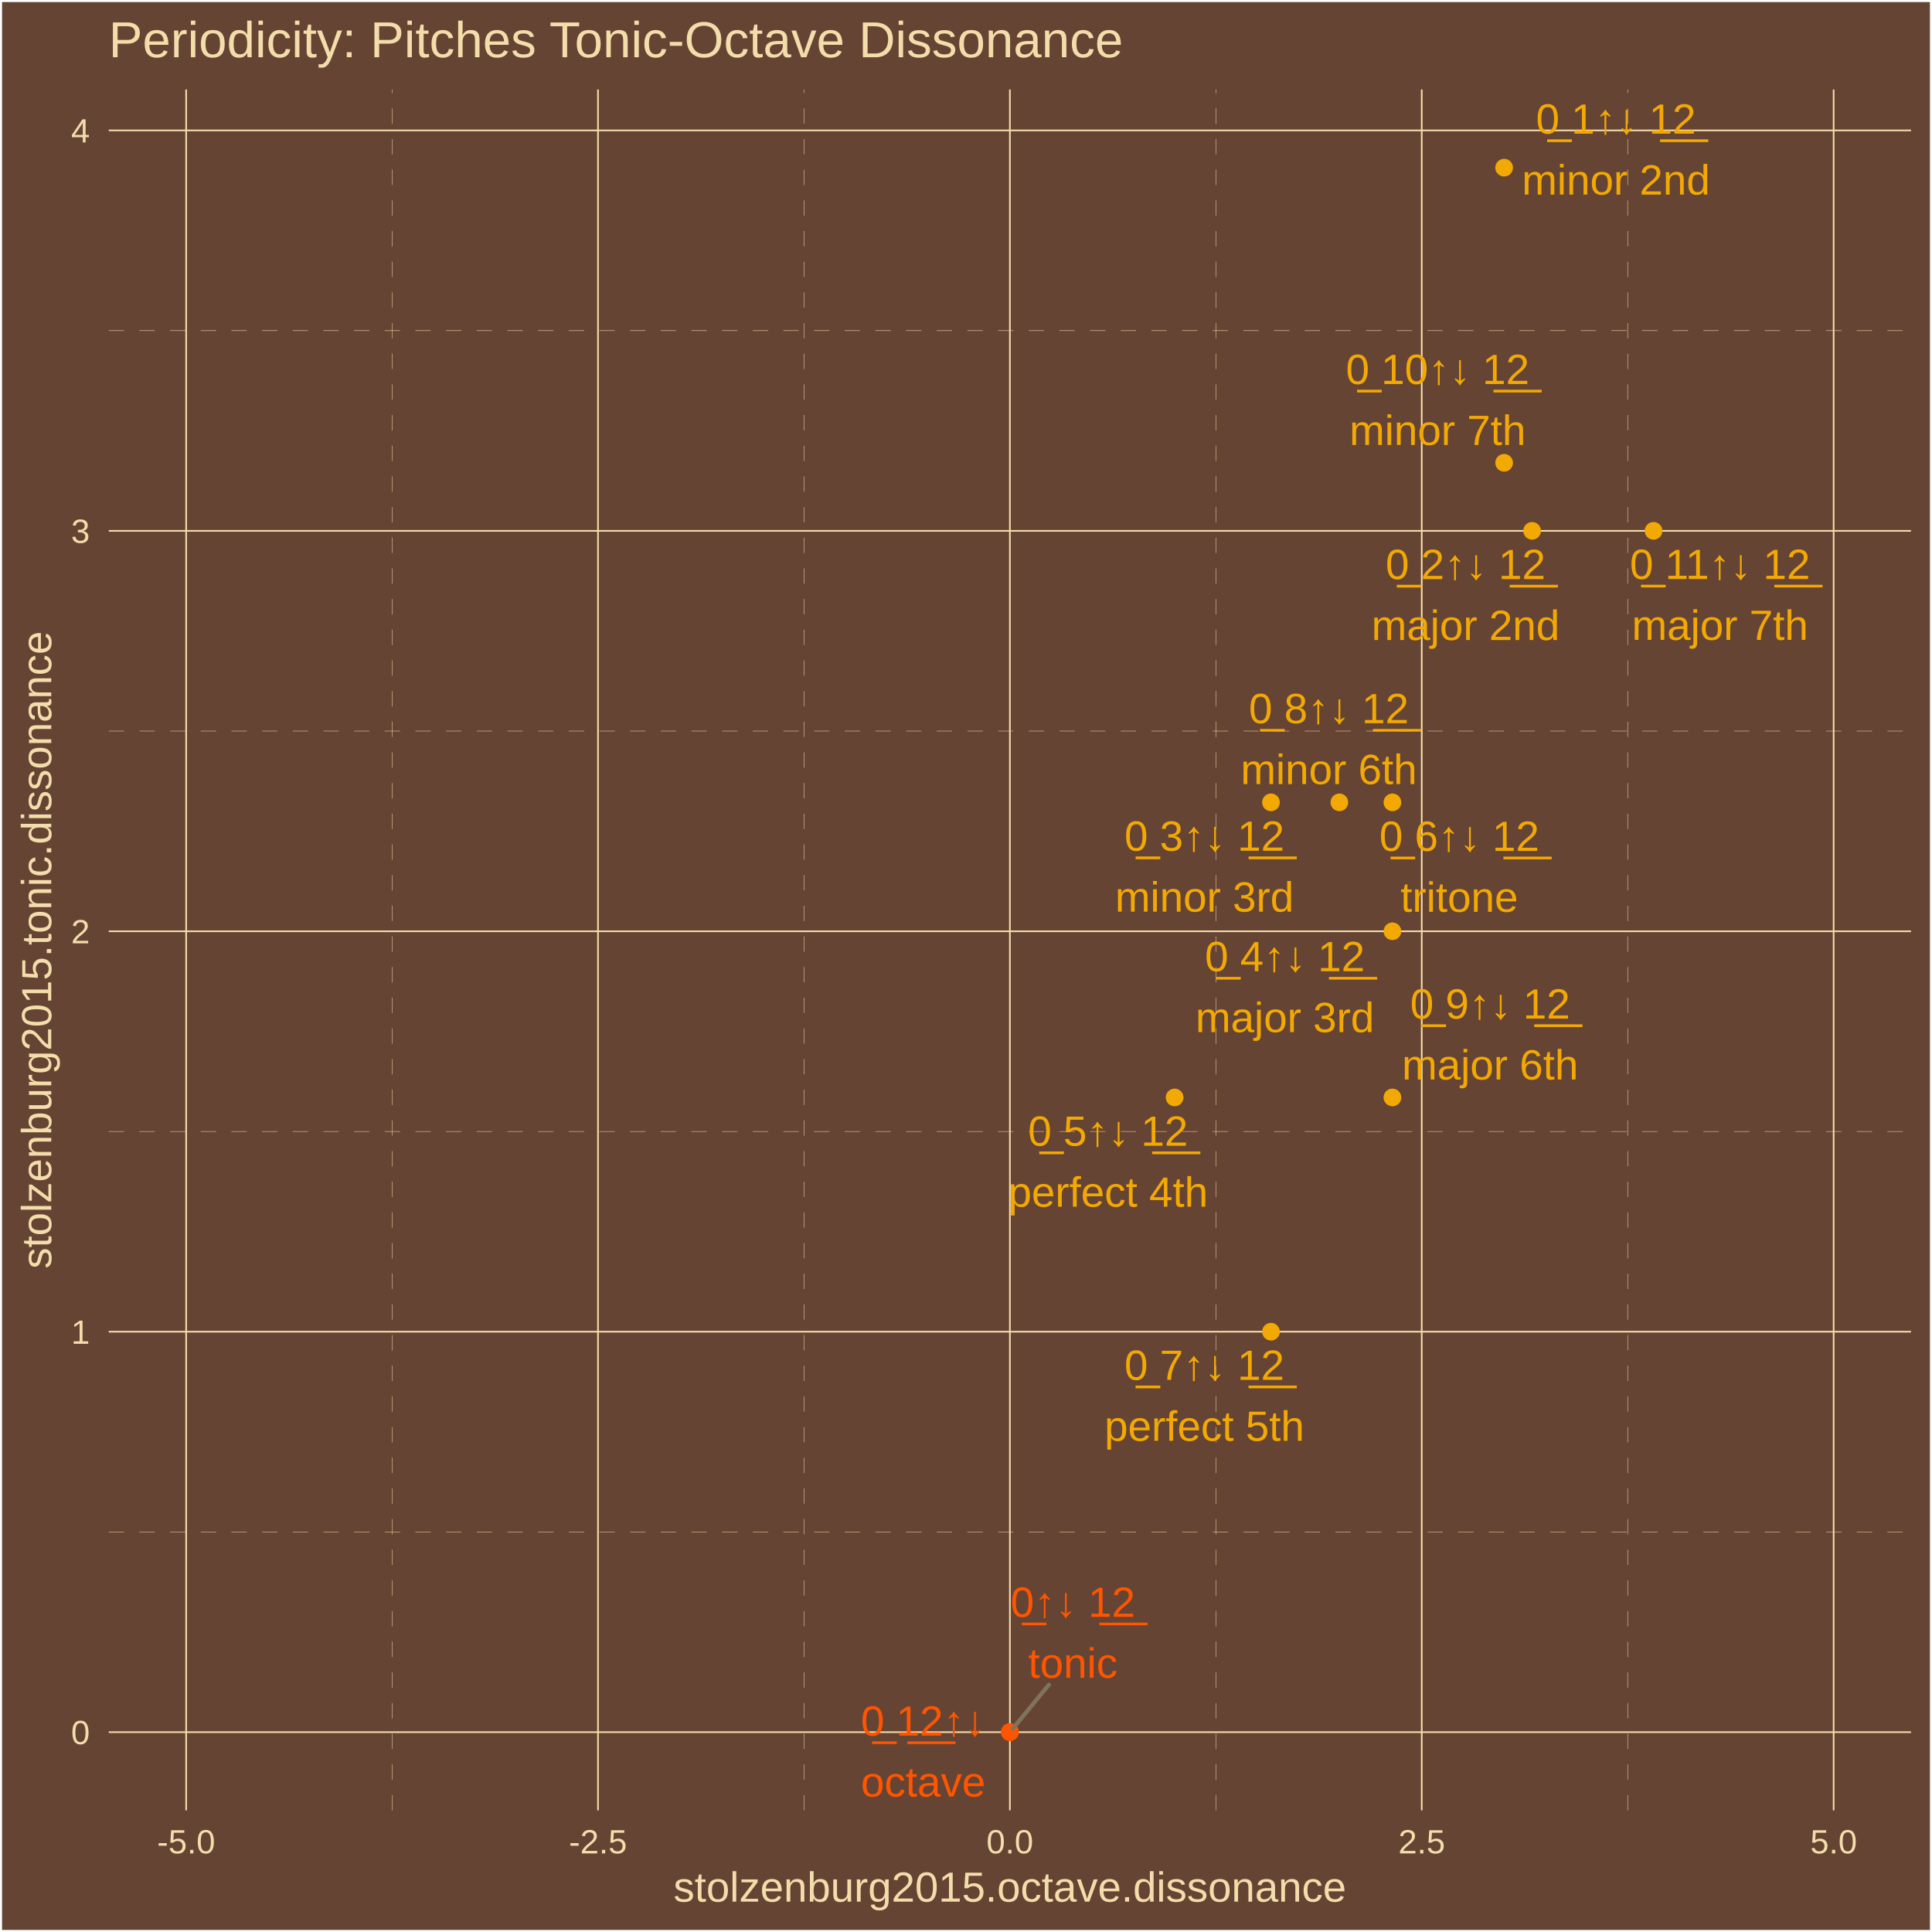
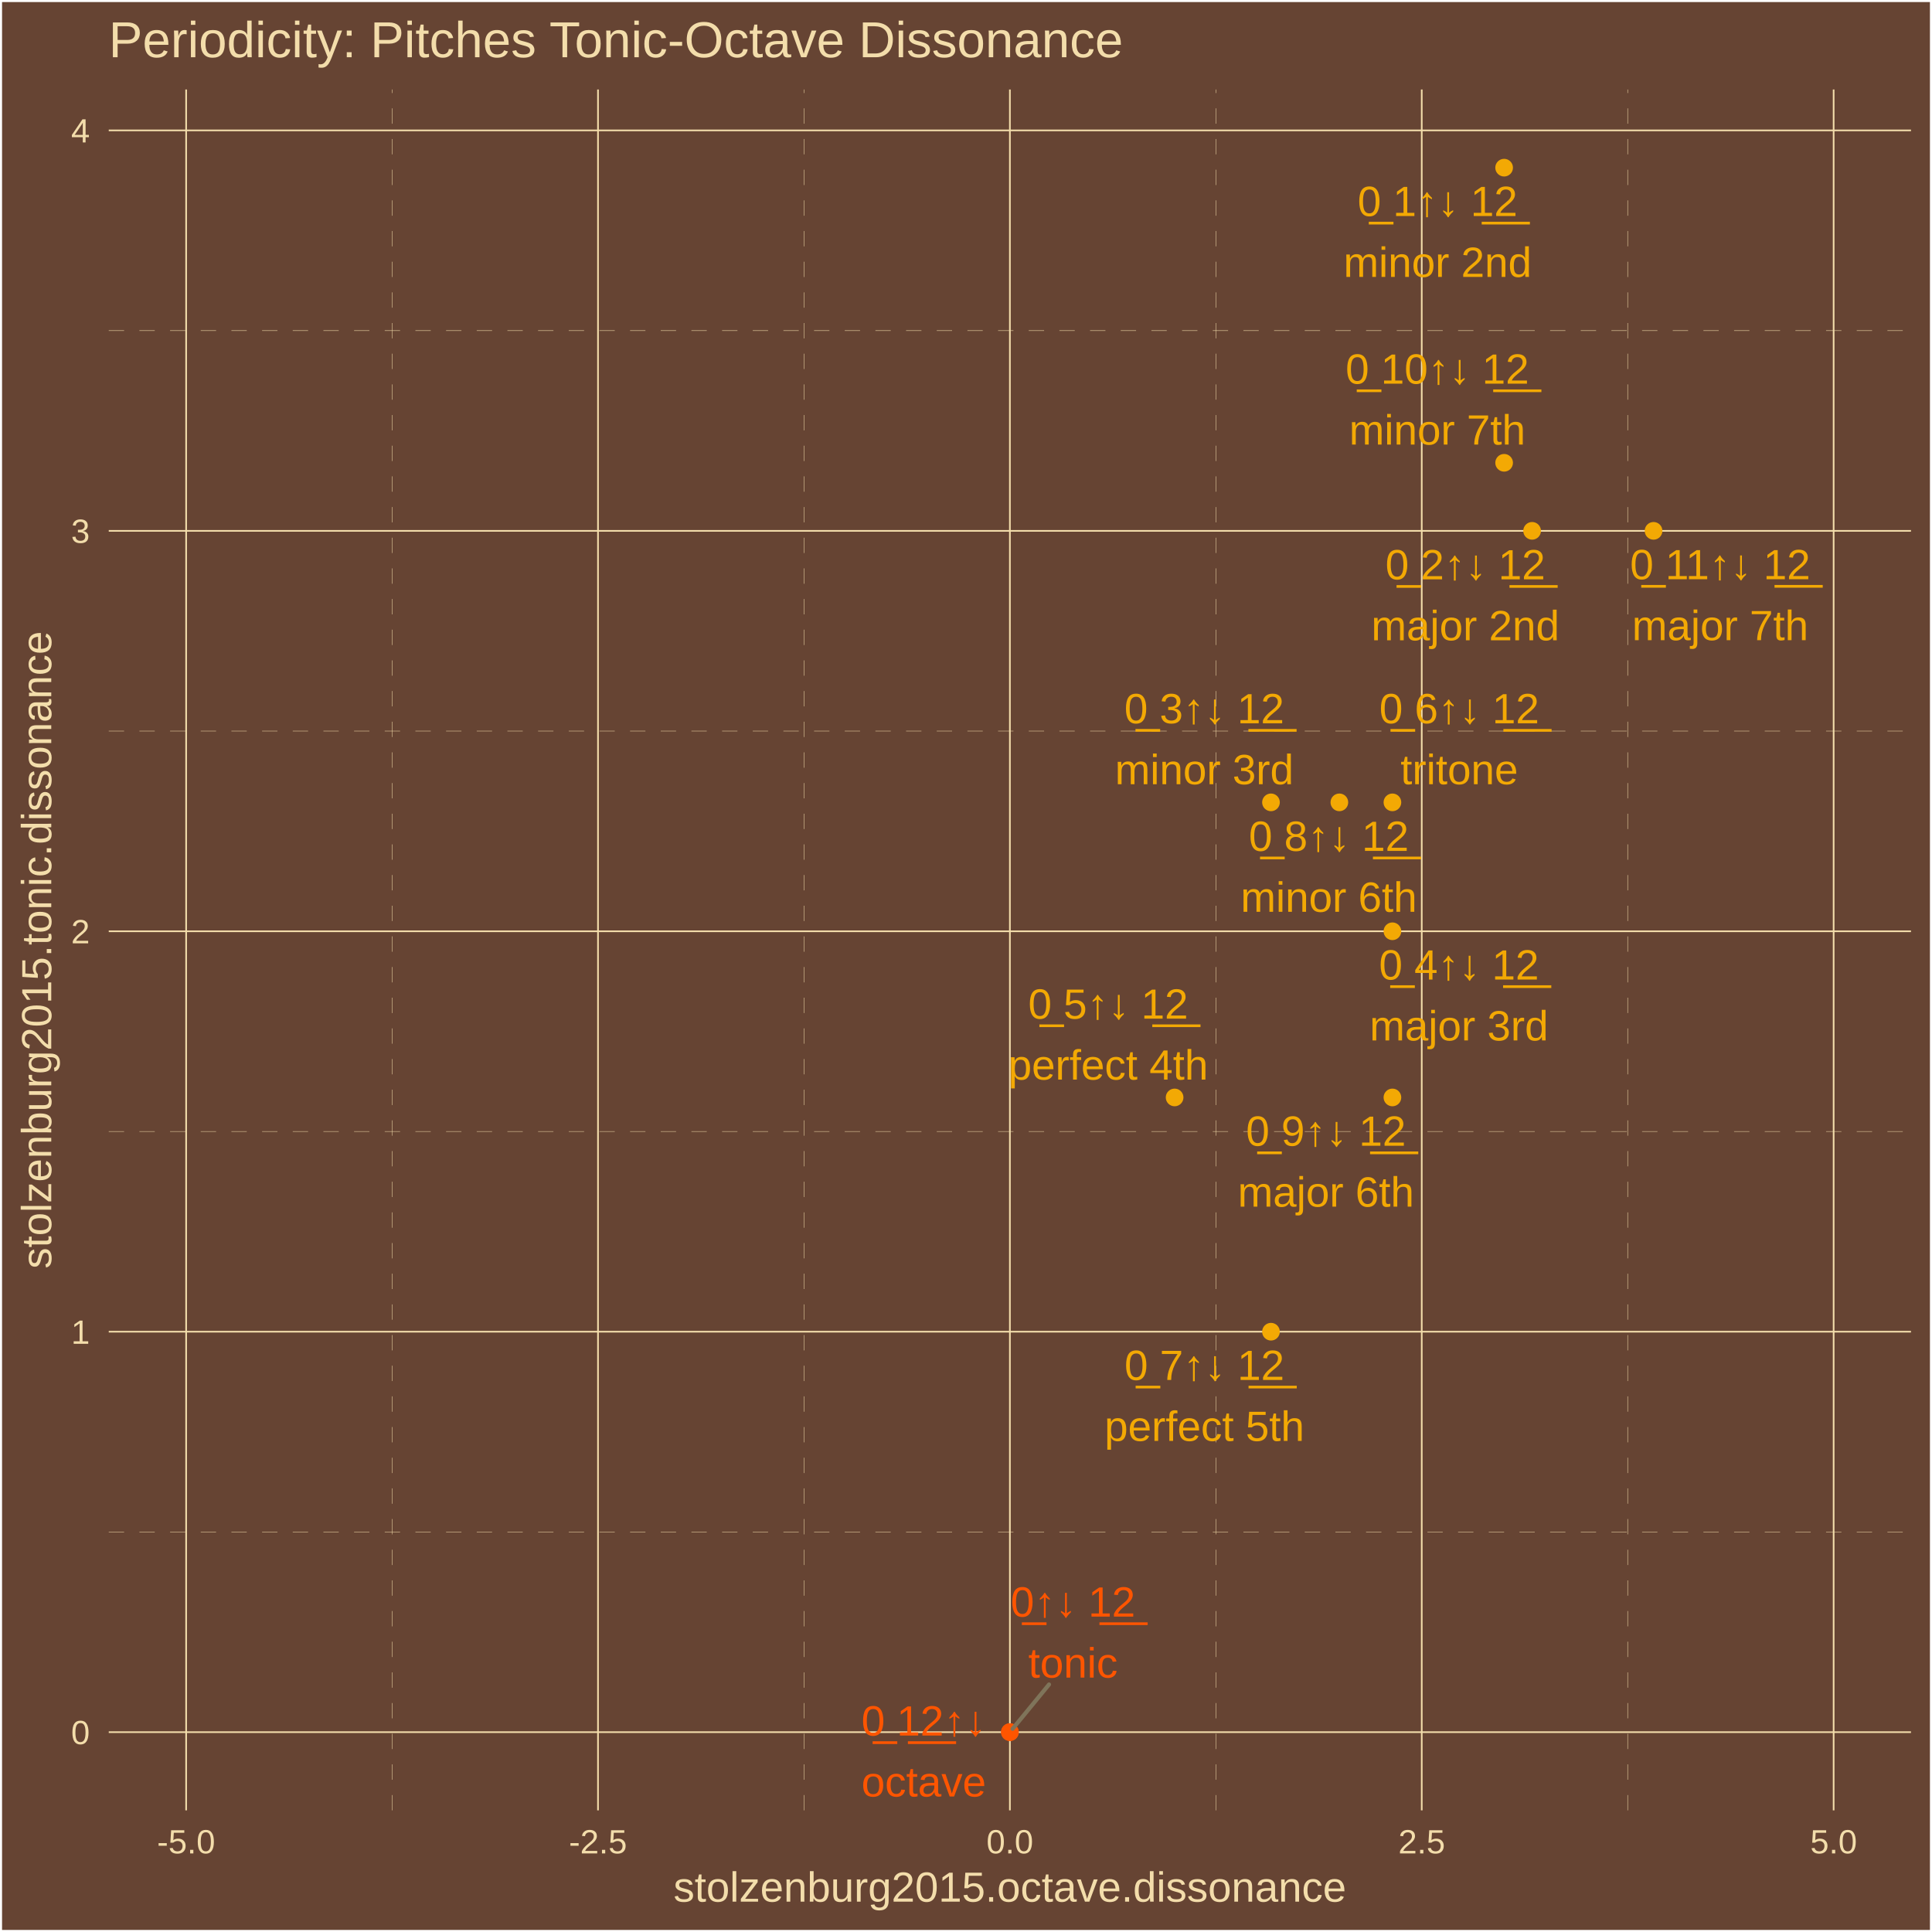
<svg xmlns="http://www.w3.org/2000/svg" class="svglite" width="504.00pt" height="504.00pt" viewBox="0 0 504.00 504.00">
  <defs>
    <style type="text/css">
    .svglite line, .svglite polyline, .svglite polygon, .svglite path, .svglite rect, .svglite circle {
      fill: none;
      stroke: #000000;
      stroke-linecap: round;
      stroke-linejoin: round;
      stroke-miterlimit: 10.00;
    }
    .svglite text {
      white-space: pre;
    }
  </style>
  </defs>
  <rect width="100%" height="100%" style="stroke: none; fill: #664433;" />
  <defs>
    <clipPath id="cpMC4wMHw1MDQuMDB8MC4wMHw1MDQuMDA=">
      <rect x="0.00" y="0.00" width="504.00" height="504.00" />
    </clipPath>
  </defs>
  <g clip-path="url(#cpMC4wMHw1MDQuMDB8MC4wMHw1MDQuMDA=)">
    <rect x="0.00" y="-0" width="504.00" height="504.00" style="stroke-width: 1.07; stroke: #FFFFFF; fill: #664433;" />
  </g>
  <defs>
    <clipPath id="cpMjguMzd8NDk4LjUyfDIzLjM0fDQ3Mi4yNw==">
      <rect x="28.37" y="23.34" width="470.15" height="448.93" />
    </clipPath>
  </defs>
  <g clip-path="url(#cpMjguMzd8NDk4LjUyfDIzLjM0fDQ3Mi4yNw==)">
    <rect x="28.37" y="23.34" width="470.15" height="448.93" style="stroke-width: 1.07; stroke: none; fill: #664433;" />
    <polyline points="28.37,399.63 498.52,399.63 " style="stroke-width: 0.11; stroke: #F3DDAB; stroke-dasharray: 4.00,4.00; stroke-linecap: butt;" />
    <polyline points="28.37,295.17 498.52,295.17 " style="stroke-width: 0.11; stroke: #F3DDAB; stroke-dasharray: 4.00,4.00; stroke-linecap: butt;" />
    <polyline points="28.37,190.71 498.52,190.71 " style="stroke-width: 0.11; stroke: #F3DDAB; stroke-dasharray: 4.00,4.00; stroke-linecap: butt;" />
    <polyline points="28.37,86.25 498.52,86.25 " style="stroke-width: 0.11; stroke: #F3DDAB; stroke-dasharray: 4.00,4.00; stroke-linecap: butt;" />
    <polyline points="102.28,472.27 102.28,23.34 " style="stroke-width: 0.11; stroke: #F3DDAB; stroke-dasharray: 4.00,4.00; stroke-linecap: butt;" />
    <polyline points="209.72,472.27 209.72,23.34 " style="stroke-width: 0.11; stroke: #F3DDAB; stroke-dasharray: 4.00,4.00; stroke-linecap: butt;" />
    <polyline points="317.17,472.27 317.17,23.34 " style="stroke-width: 0.11; stroke: #F3DDAB; stroke-dasharray: 4.00,4.00; stroke-linecap: butt;" />
    <polyline points="424.61,472.27 424.61,23.34 " style="stroke-width: 0.11; stroke: #F3DDAB; stroke-dasharray: 4.00,4.00; stroke-linecap: butt;" />
    <polyline points="28.37,451.86 498.52,451.86 " style="stroke-width: 0.43; stroke: #F3DDAB; stroke-linecap: butt;" />
    <polyline points="28.37,347.40 498.52,347.40 " style="stroke-width: 0.43; stroke: #F3DDAB; stroke-linecap: butt;" />
    <polyline points="28.37,242.94 498.52,242.94 " style="stroke-width: 0.43; stroke: #F3DDAB; stroke-linecap: butt;" />
    <polyline points="28.37,138.48 498.52,138.48 " style="stroke-width: 0.43; stroke: #F3DDAB; stroke-linecap: butt;" />
    <polyline points="28.37,34.02 498.52,34.02 " style="stroke-width: 0.43; stroke: #F3DDAB; stroke-linecap: butt;" />
    <polyline points="48.56,472.27 48.56,23.34 " style="stroke-width: 0.43; stroke: #F3DDAB; stroke-linecap: butt;" />
    <polyline points="156.00,472.27 156.00,23.34 " style="stroke-width: 0.43; stroke: #F3DDAB; stroke-linecap: butt;" />
    <polyline points="263.45,472.27 263.45,23.34 " style="stroke-width: 0.43; stroke: #F3DDAB; stroke-linecap: butt;" />
    <polyline points="370.89,472.27 370.89,23.34 " style="stroke-width: 0.43; stroke: #F3DDAB; stroke-linecap: butt;" />
    <polyline points="478.34,472.27 478.34,23.34 " style="stroke-width: 0.43; stroke: #F3DDAB; stroke-linecap: butt;" />
    <circle cx="263.45" cy="451.86" r="1.95" style="stroke-width: 0.71; stroke: #FF5500; fill: #FF5500;" />
    <circle cx="392.38" cy="43.74" r="1.95" style="stroke-width: 0.71; stroke: #F3A904; fill: #F3A904;" />
    <circle cx="399.68" cy="138.48" r="1.95" style="stroke-width: 0.71; stroke: #F3A904; fill: #F3A904;" />
    <circle cx="331.56" cy="209.31" r="1.95" style="stroke-width: 0.71; stroke: #F3A904; fill: #F3A904;" />
    <circle cx="363.24" cy="242.94" r="1.95" style="stroke-width: 0.71; stroke: #F3A904; fill: #F3A904;" />
    <circle cx="306.42" cy="286.29" r="1.95" style="stroke-width: 0.71; stroke: #F3A904; fill: #F3A904;" />
    <circle cx="363.24" cy="209.31" r="1.95" style="stroke-width: 0.71; stroke: #F3A904; fill: #F3A904;" />
    <circle cx="331.56" cy="347.40" r="1.95" style="stroke-width: 0.71; stroke: #F3A904; fill: #F3A904;" />
    <circle cx="349.40" cy="209.31" r="1.95" style="stroke-width: 0.71; stroke: #F3A904; fill: #F3A904;" />
    <circle cx="363.24" cy="286.29" r="1.95" style="stroke-width: 0.71; stroke: #F3A904; fill: #F3A904;" />
    <circle cx="392.38" cy="120.73" r="1.95" style="stroke-width: 0.71; stroke: #F3A904; fill: #F3A904;" />
    <circle cx="431.36" cy="138.48" r="1.95" style="stroke-width: 0.71; stroke: #F3A904; fill: #F3A904;" />
    <circle cx="263.45" cy="451.86" r="1.95" style="stroke-width: 0.71; stroke: #FF5500; fill: #FF5500;" />
-     <line x1="273.62" y1="439.49" x2="264.16" y2="451.00" style="stroke-width: 1.07; stroke: #7F745A;" />
-     <text x="279.88" y="421.79" text-anchor="middle" style="font-size: 11.04px;fill: #FF5500; font-family: &quot;Arial&quot;;" textLength="35.45px" lengthAdjust="spacingAndGlyphs">0̲↑↓ 1̲2̲</text>
-     <text x="279.88" y="437.69" text-anchor="middle" style="font-size: 11.04px;fill: #FF5500; font-family: &quot;Arial&quot;;" textLength="23.30px" lengthAdjust="spacingAndGlyphs">tonic</text>
-     <text x="421.55" y="34.86" text-anchor="middle" style="font-size: 11.04px;fill: #F3A904; font-family: &quot;Arial&quot;;" textLength="44.65px" lengthAdjust="spacingAndGlyphs">0̲ 1↑↓ 1̲2̲</text>
-     <text x="421.55" y="50.76" text-anchor="middle" style="font-size: 11.04px;fill: #F3A904; font-family: &quot;Arial&quot;;" textLength="49.05px" lengthAdjust="spacingAndGlyphs">minor 2nd</text>
-     <text x="382.32" y="151.06" text-anchor="middle" style="font-size: 11.04px;fill: #F3A904; font-family: &quot;Arial&quot;;" textLength="44.65px" lengthAdjust="spacingAndGlyphs">0̲ 2↑↓ 1̲2̲</text>
-     <text x="382.32" y="166.96" text-anchor="middle" style="font-size: 11.04px;fill: #F3A904; font-family: &quot;Arial&quot;;" textLength="49.05px" lengthAdjust="spacingAndGlyphs">major 2nd</text>
-     <text x="314.20" y="221.93" text-anchor="middle" style="font-size: 11.04px;fill: #F3A904; font-family: &quot;Arial&quot;;" textLength="44.65px" lengthAdjust="spacingAndGlyphs">0̲ 3↑↓ 1̲2̲</text>
-     <text x="314.20" y="237.82" text-anchor="middle" style="font-size: 11.04px;fill: #F3A904; font-family: &quot;Arial&quot;;" textLength="46.58px" lengthAdjust="spacingAndGlyphs">minor 3rd</text>
-     <text x="335.18" y="253.35" text-anchor="middle" style="font-size: 11.04px;fill: #F3A904; font-family: &quot;Arial&quot;;" textLength="44.65px" lengthAdjust="spacingAndGlyphs">0̲ 4↑↓ 1̲2̲</text>
-     <text x="335.18" y="269.25" text-anchor="middle" style="font-size: 11.04px;fill: #F3A904; font-family: &quot;Arial&quot;;" textLength="46.58px" lengthAdjust="spacingAndGlyphs">major 3rd</text>
-     <text x="289.05" y="298.89" text-anchor="middle" style="font-size: 11.04px;fill: #F3A904; font-family: &quot;Arial&quot;;" textLength="44.65px" lengthAdjust="spacingAndGlyphs">0̲ 5↑↓ 1̲2̲</text>
-     <text x="289.05" y="314.79" text-anchor="middle" style="font-size: 11.04px;fill: #F3A904; font-family: &quot;Arial&quot;;" textLength="52.13px" lengthAdjust="spacingAndGlyphs">perfect 4th</text>
-     <text x="380.69" y="221.97" text-anchor="middle" style="font-size: 11.04px;fill: #F3A904; font-family: &quot;Arial&quot;;" textLength="44.65px" lengthAdjust="spacingAndGlyphs">0̲ 6↑↓ 1̲2̲</text>
-     <text x="380.69" y="237.87" text-anchor="middle" style="font-size: 11.04px;fill: #F3A904; font-family: &quot;Arial&quot;;" textLength="30.66px" lengthAdjust="spacingAndGlyphs">tritone</text>
-     <text x="314.19" y="359.96" text-anchor="middle" style="font-size: 11.04px;fill: #F3A904; font-family: &quot;Arial&quot;;" textLength="44.65px" lengthAdjust="spacingAndGlyphs">0̲ 7↑↓ 1̲2̲</text>
-     <text x="314.19" y="375.86" text-anchor="middle" style="font-size: 11.04px;fill: #F3A904; font-family: &quot;Arial&quot;;" textLength="52.13px" lengthAdjust="spacingAndGlyphs">perfect 5th</text>
-     <text x="346.65" y="188.66" text-anchor="middle" style="font-size: 11.04px;fill: #F3A904; font-family: &quot;Arial&quot;;" textLength="44.65px" lengthAdjust="spacingAndGlyphs">0̲ 8↑↓ 1̲2̲</text>
-     <text x="346.65" y="204.55" text-anchor="middle" style="font-size: 11.04px;fill: #F3A904; font-family: &quot;Arial&quot;;" textLength="45.98px" lengthAdjust="spacingAndGlyphs">minor 6th</text>
-     <text x="388.73" y="265.72" text-anchor="middle" style="font-size: 11.04px;fill: #F3A904; font-family: &quot;Arial&quot;;" textLength="44.65px" lengthAdjust="spacingAndGlyphs">0̲ 9↑↓ 1̲2̲</text>
-     <text x="388.73" y="281.61" text-anchor="middle" style="font-size: 11.04px;fill: #F3A904; font-family: &quot;Arial&quot;;" textLength="45.98px" lengthAdjust="spacingAndGlyphs">major 6th</text>
-     <text x="375.03" y="100.18" text-anchor="middle" style="font-size: 11.04px;fill: #F3A904; font-family: &quot;Arial&quot;;" textLength="50.79px" lengthAdjust="spacingAndGlyphs">0̲ 10↑↓ 1̲2̲</text>
-     <text x="375.03" y="116.08" text-anchor="middle" style="font-size: 11.04px;fill: #F3A904; font-family: &quot;Arial&quot;;" textLength="45.98px" lengthAdjust="spacingAndGlyphs">minor 7th</text>
-     <text x="448.70" y="151.04" text-anchor="middle" style="font-size: 11.04px;fill: #F3A904; font-family: &quot;Arial&quot;;" textLength="50.79px" lengthAdjust="spacingAndGlyphs">0̲ 11↑↓ 1̲2̲</text>
-     <text x="448.70" y="166.93" text-anchor="middle" style="font-size: 11.04px;fill: #F3A904; font-family: &quot;Arial&quot;;" textLength="45.98px" lengthAdjust="spacingAndGlyphs">major 7th</text>
-     <text x="240.83" y="452.77" text-anchor="middle" style="font-size: 11.04px;fill: #FF5500; font-family: &quot;Arial&quot;;" textLength="35.45px" lengthAdjust="spacingAndGlyphs">0̲ 1̲2̲↑↓</text>
-     <text x="240.83" y="468.67" text-anchor="middle" style="font-size: 11.04px;fill: #FF5500; font-family: &quot;Arial&quot;;" textLength="32.50px" lengthAdjust="spacingAndGlyphs">octave</text>
+     <line x1="273.66" y1="439.43" x2="264.16" y2="451.00" style="stroke-width: 1.07; stroke: #7F745A;" />
+     <text x="279.91" y="421.73" text-anchor="middle" style="font-size: 11.04px;fill: #FF5500; font-family: &quot;Arial&quot;;" textLength="35.45px" lengthAdjust="spacingAndGlyphs">0̲↑↓ 1̲2̲</text>
+     <text x="279.91" y="437.63" text-anchor="middle" style="font-size: 11.04px;fill: #FF5500; font-family: &quot;Arial&quot;;" textLength="23.30px" lengthAdjust="spacingAndGlyphs">tonic</text>
+     <text x="375.02" y="56.35" text-anchor="middle" style="font-size: 11.04px;fill: #F3A904; font-family: &quot;Arial&quot;;" textLength="44.65px" lengthAdjust="spacingAndGlyphs">0̲ 1↑↓ 1̲2̲</text>
+     <text x="375.02" y="72.24" text-anchor="middle" style="font-size: 11.04px;fill: #F3A904; font-family: &quot;Arial&quot;;" textLength="49.05px" lengthAdjust="spacingAndGlyphs">minor 2nd</text>
+     <text x="382.26" y="151.13" text-anchor="middle" style="font-size: 11.04px;fill: #F3A904; font-family: &quot;Arial&quot;;" textLength="44.65px" lengthAdjust="spacingAndGlyphs">0̲ 2↑↓ 1̲2̲</text>
+     <text x="382.26" y="167.03" text-anchor="middle" style="font-size: 11.04px;fill: #F3A904; font-family: &quot;Arial&quot;;" textLength="49.05px" lengthAdjust="spacingAndGlyphs">major 2nd</text>
+     <text x="314.16" y="188.68" text-anchor="middle" style="font-size: 11.04px;fill: #F3A904; font-family: &quot;Arial&quot;;" textLength="44.65px" lengthAdjust="spacingAndGlyphs">0̲ 3↑↓ 1̲2̲</text>
+     <text x="314.16" y="204.58" text-anchor="middle" style="font-size: 11.04px;fill: #F3A904; font-family: &quot;Arial&quot;;" textLength="46.58px" lengthAdjust="spacingAndGlyphs">minor 3rd</text>
+     <text x="380.60" y="255.53" text-anchor="middle" style="font-size: 11.04px;fill: #F3A904; font-family: &quot;Arial&quot;;" textLength="44.65px" lengthAdjust="spacingAndGlyphs">0̲ 4↑↓ 1̲2̲</text>
+     <text x="380.60" y="271.42" text-anchor="middle" style="font-size: 11.04px;fill: #F3A904; font-family: &quot;Arial&quot;;" textLength="46.58px" lengthAdjust="spacingAndGlyphs">major 3rd</text>
+     <text x="289.09" y="265.74" text-anchor="middle" style="font-size: 11.04px;fill: #F3A904; font-family: &quot;Arial&quot;;" textLength="44.65px" lengthAdjust="spacingAndGlyphs">0̲ 5↑↓ 1̲2̲</text>
+     <text x="289.09" y="281.64" text-anchor="middle" style="font-size: 11.04px;fill: #F3A904; font-family: &quot;Arial&quot;;" textLength="52.13px" lengthAdjust="spacingAndGlyphs">perfect 4th</text>
+     <text x="380.68" y="188.68" text-anchor="middle" style="font-size: 11.04px;fill: #F3A904; font-family: &quot;Arial&quot;;" textLength="44.65px" lengthAdjust="spacingAndGlyphs">0̲ 6↑↓ 1̲2̲</text>
+     <text x="380.68" y="204.58" text-anchor="middle" style="font-size: 11.04px;fill: #F3A904; font-family: &quot;Arial&quot;;" textLength="30.66px" lengthAdjust="spacingAndGlyphs">tritone</text>
+     <text x="314.20" y="359.99" text-anchor="middle" style="font-size: 11.04px;fill: #F3A904; font-family: &quot;Arial&quot;;" textLength="44.65px" lengthAdjust="spacingAndGlyphs">0̲ 7↑↓ 1̲2̲</text>
+     <text x="314.20" y="375.89" text-anchor="middle" style="font-size: 11.04px;fill: #F3A904; font-family: &quot;Arial&quot;;" textLength="52.13px" lengthAdjust="spacingAndGlyphs">perfect 5th</text>
+     <text x="346.65" y="221.97" text-anchor="middle" style="font-size: 11.04px;fill: #F3A904; font-family: &quot;Arial&quot;;" textLength="44.65px" lengthAdjust="spacingAndGlyphs">0̲ 8↑↓ 1̲2̲</text>
+     <text x="346.65" y="237.87" text-anchor="middle" style="font-size: 11.04px;fill: #F3A904; font-family: &quot;Arial&quot;;" textLength="45.98px" lengthAdjust="spacingAndGlyphs">minor 6th</text>
+     <text x="345.90" y="298.89" text-anchor="middle" style="font-size: 11.04px;fill: #F3A904; font-family: &quot;Arial&quot;;" textLength="44.65px" lengthAdjust="spacingAndGlyphs">0̲ 9↑↓ 1̲2̲</text>
+     <text x="345.90" y="314.78" text-anchor="middle" style="font-size: 11.04px;fill: #F3A904; font-family: &quot;Arial&quot;;" textLength="45.98px" lengthAdjust="spacingAndGlyphs">major 6th</text>
+     <text x="374.95" y="100.09" text-anchor="middle" style="font-size: 11.04px;fill: #F3A904; font-family: &quot;Arial&quot;;" textLength="50.79px" lengthAdjust="spacingAndGlyphs">0̲ 10↑↓ 1̲2̲</text>
+     <text x="374.95" y="115.98" text-anchor="middle" style="font-size: 11.04px;fill: #F3A904; font-family: &quot;Arial&quot;;" textLength="45.98px" lengthAdjust="spacingAndGlyphs">minor 7th</text>
+     <text x="448.75" y="151.10" text-anchor="middle" style="font-size: 11.04px;fill: #F3A904; font-family: &quot;Arial&quot;;" textLength="50.79px" lengthAdjust="spacingAndGlyphs">0̲ 11↑↓ 1̲2̲</text>
+     <text x="448.75" y="167.00" text-anchor="middle" style="font-size: 11.04px;fill: #F3A904; font-family: &quot;Arial&quot;;" textLength="45.98px" lengthAdjust="spacingAndGlyphs">major 7th</text>
+     <text x="240.98" y="452.75" text-anchor="middle" style="font-size: 11.04px;fill: #FF5500; font-family: &quot;Arial&quot;;" textLength="35.45px" lengthAdjust="spacingAndGlyphs">0̲ 1̲2̲↑↓</text>
+     <text x="240.98" y="468.65" text-anchor="middle" style="font-size: 11.04px;fill: #FF5500; font-family: &quot;Arial&quot;;" textLength="32.50px" lengthAdjust="spacingAndGlyphs">octave</text>
  </g>
  <g clip-path="url(#cpMC4wMHw1MDQuMDB8MC4wMHw1MDQuMDA=)">
    <text x="23.44" y="455.01" text-anchor="end" style="font-size: 8.80px;fill: #F3DDAB; font-family: &quot;Arial&quot;;" textLength="4.90px" lengthAdjust="spacingAndGlyphs">0</text>
    <text x="23.44" y="350.55" text-anchor="end" style="font-size: 8.80px;fill: #F3DDAB; font-family: &quot;Arial&quot;;" textLength="4.90px" lengthAdjust="spacingAndGlyphs">1</text>
    <text x="23.44" y="246.09" text-anchor="end" style="font-size: 8.80px;fill: #F3DDAB; font-family: &quot;Arial&quot;;" textLength="4.90px" lengthAdjust="spacingAndGlyphs">2</text>
    <text x="23.44" y="141.63" text-anchor="end" style="font-size: 8.80px;fill: #F3DDAB; font-family: &quot;Arial&quot;;" textLength="4.90px" lengthAdjust="spacingAndGlyphs">3</text>
    <text x="23.44" y="37.17" text-anchor="end" style="font-size: 8.80px;fill: #F3DDAB; font-family: &quot;Arial&quot;;" textLength="4.90px" lengthAdjust="spacingAndGlyphs">4</text>
    <text x="48.56" y="483.50" text-anchor="middle" style="font-size: 8.80px;fill: #F3DDAB; font-family: &quot;Arial&quot;;" textLength="15.16px" lengthAdjust="spacingAndGlyphs">-5.0</text>
    <text x="156.00" y="483.50" text-anchor="middle" style="font-size: 8.80px;fill: #F3DDAB; font-family: &quot;Arial&quot;;" textLength="15.16px" lengthAdjust="spacingAndGlyphs">-2.5</text>
    <text x="263.45" y="483.50" text-anchor="middle" style="font-size: 8.80px;fill: #F3DDAB; font-family: &quot;Arial&quot;;" textLength="12.23px" lengthAdjust="spacingAndGlyphs">0.0</text>
    <text x="370.89" y="483.50" text-anchor="middle" style="font-size: 8.80px;fill: #F3DDAB; font-family: &quot;Arial&quot;;" textLength="12.23px" lengthAdjust="spacingAndGlyphs">2.5</text>
    <text x="478.34" y="483.50" text-anchor="middle" style="font-size: 8.80px;fill: #F3DDAB; font-family: &quot;Arial&quot;;" textLength="12.23px" lengthAdjust="spacingAndGlyphs">5.0</text>
    <text x="263.45" y="496.09" text-anchor="middle" style="font-size: 11.00px;fill: #F3DDAB; font-family: &quot;Arial&quot;;" textLength="175.54px" lengthAdjust="spacingAndGlyphs">stolzenburg2015.octave.dissonance</text>
    <text transform="translate(13.37,247.80) rotate(-90)" text-anchor="middle" style="font-size: 11.00px;fill: #F3DDAB; font-family: &quot;Arial&quot;;" textLength="166.36px" lengthAdjust="spacingAndGlyphs">stolzenburg2015.tonic.dissonance</text>
    <text x="28.37" y="14.94" style="font-size: 13.20px;fill: #F3DDAB; font-family: &quot;Arial&quot;;" textLength="266.13px" lengthAdjust="spacingAndGlyphs">Periodicity: Pitches Tonic-Octave Dissonance</text>
  </g>
</svg>
